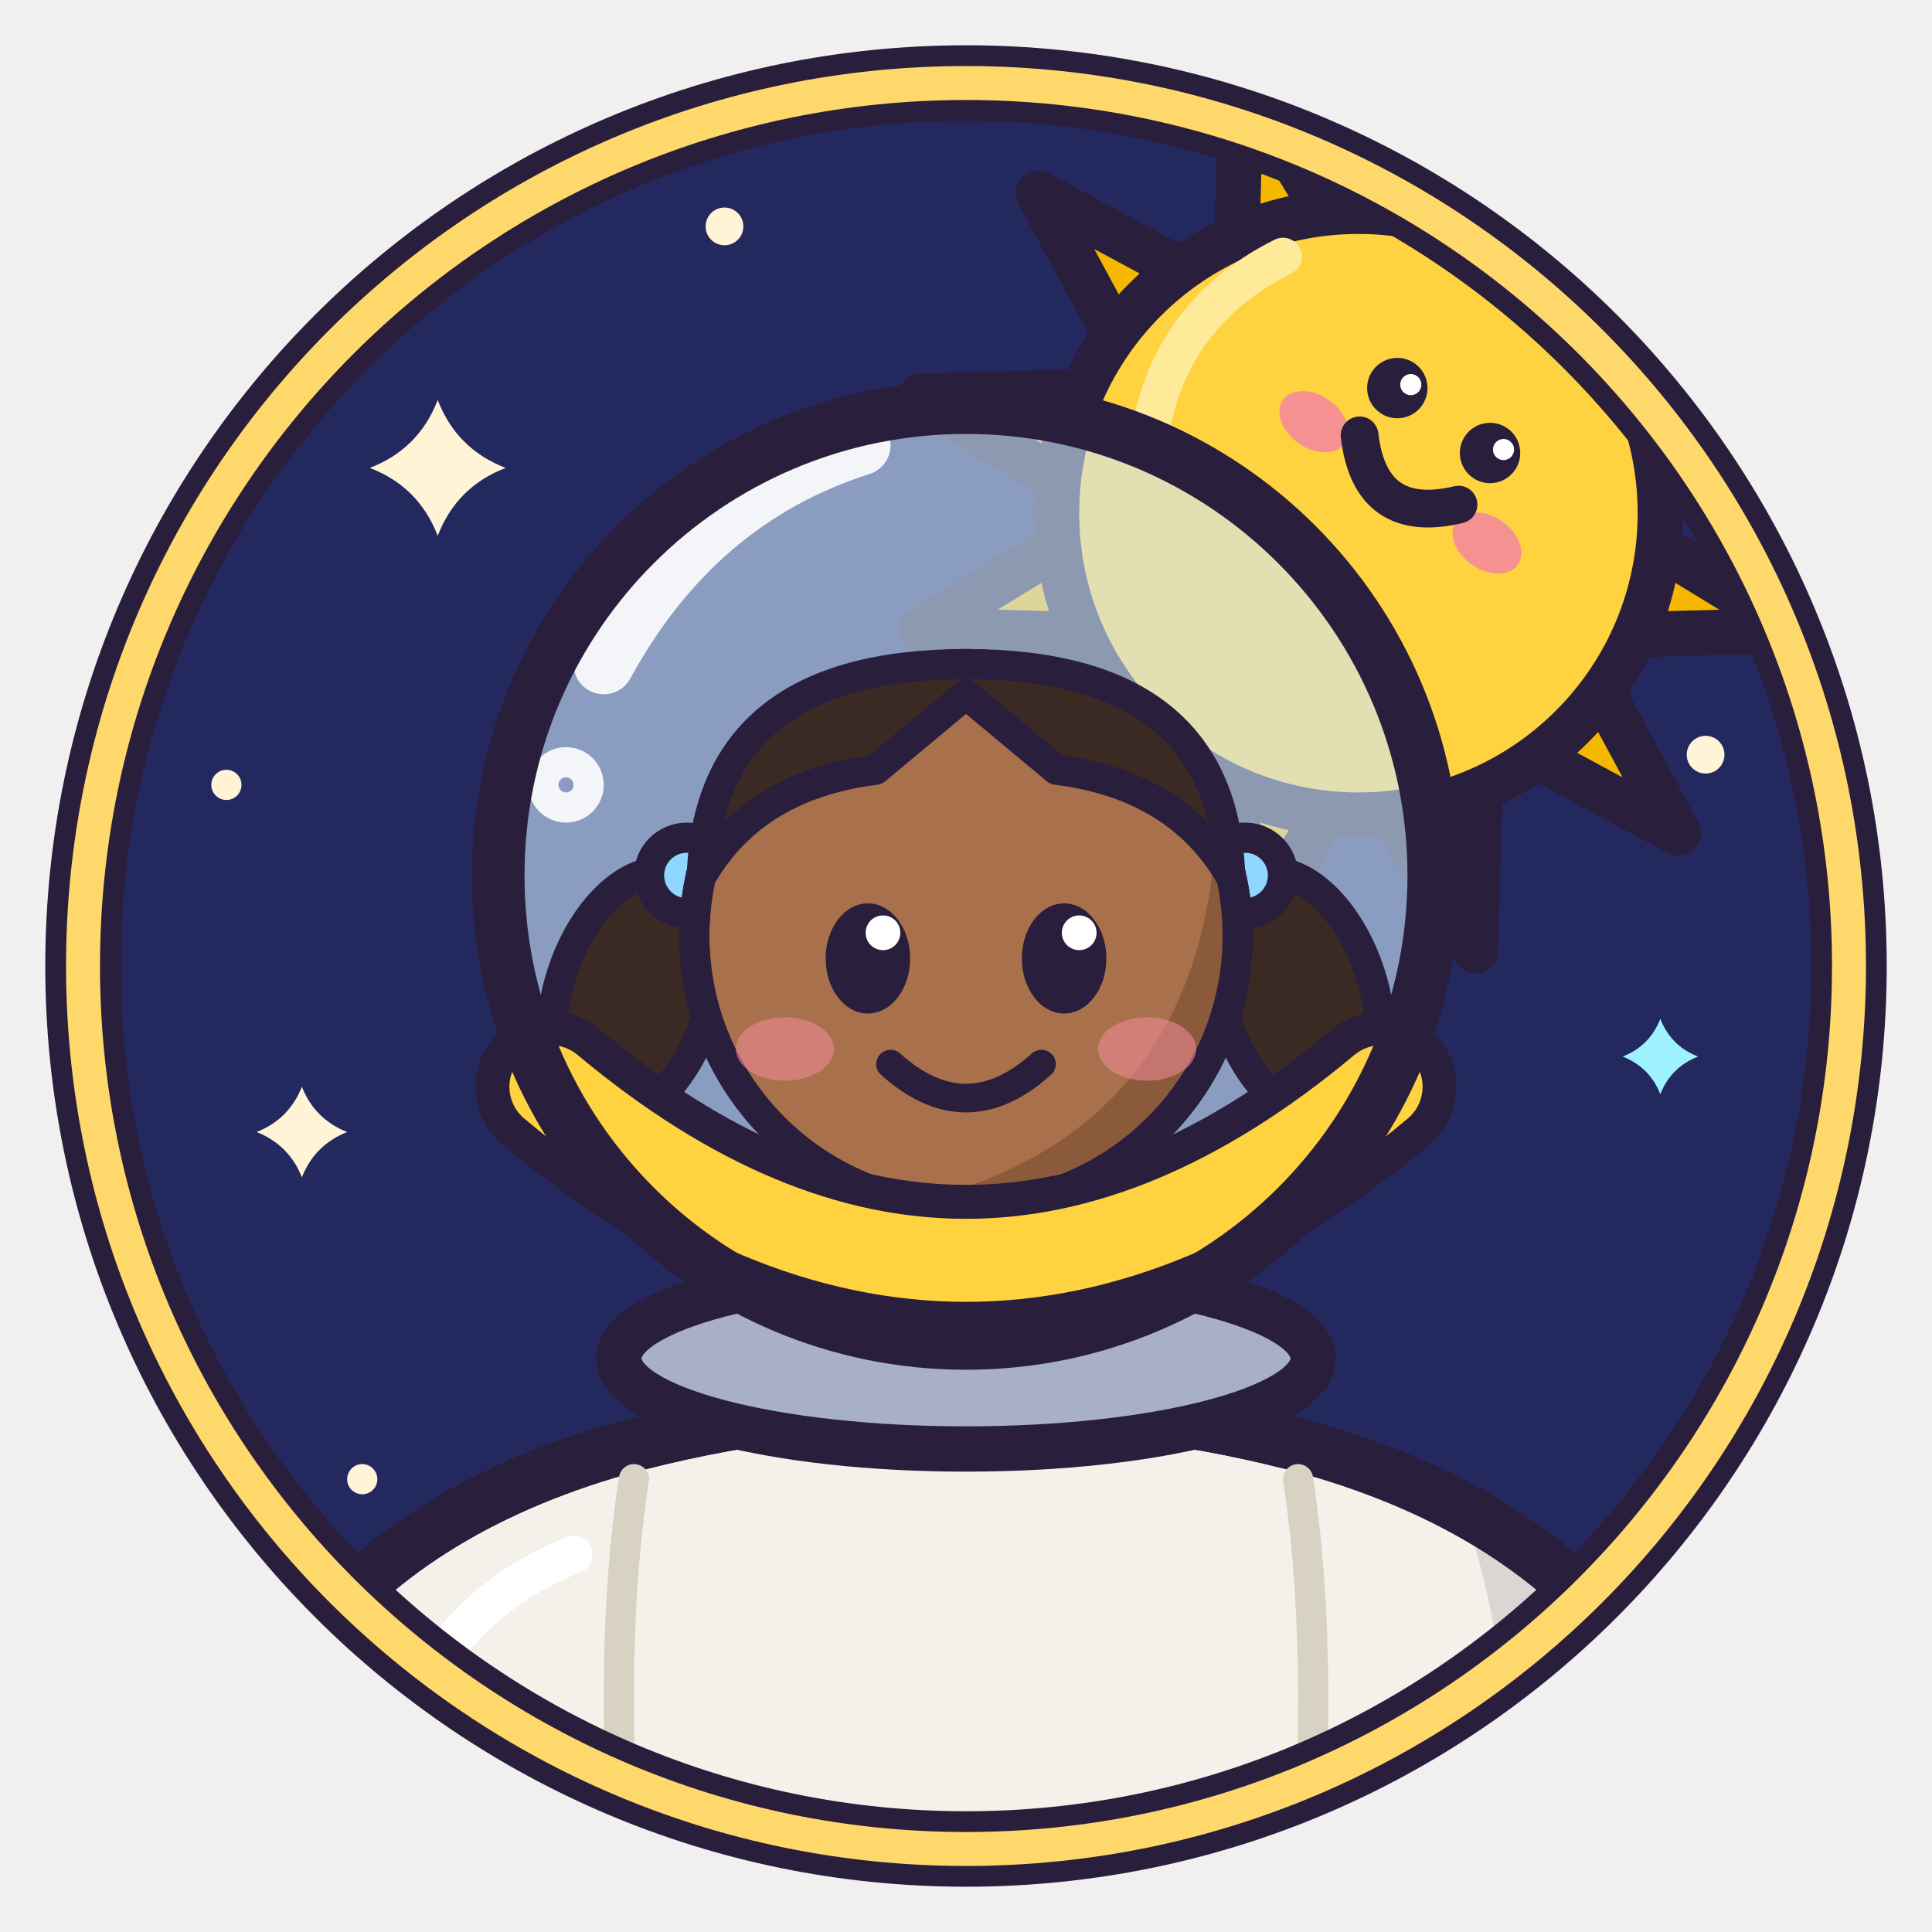
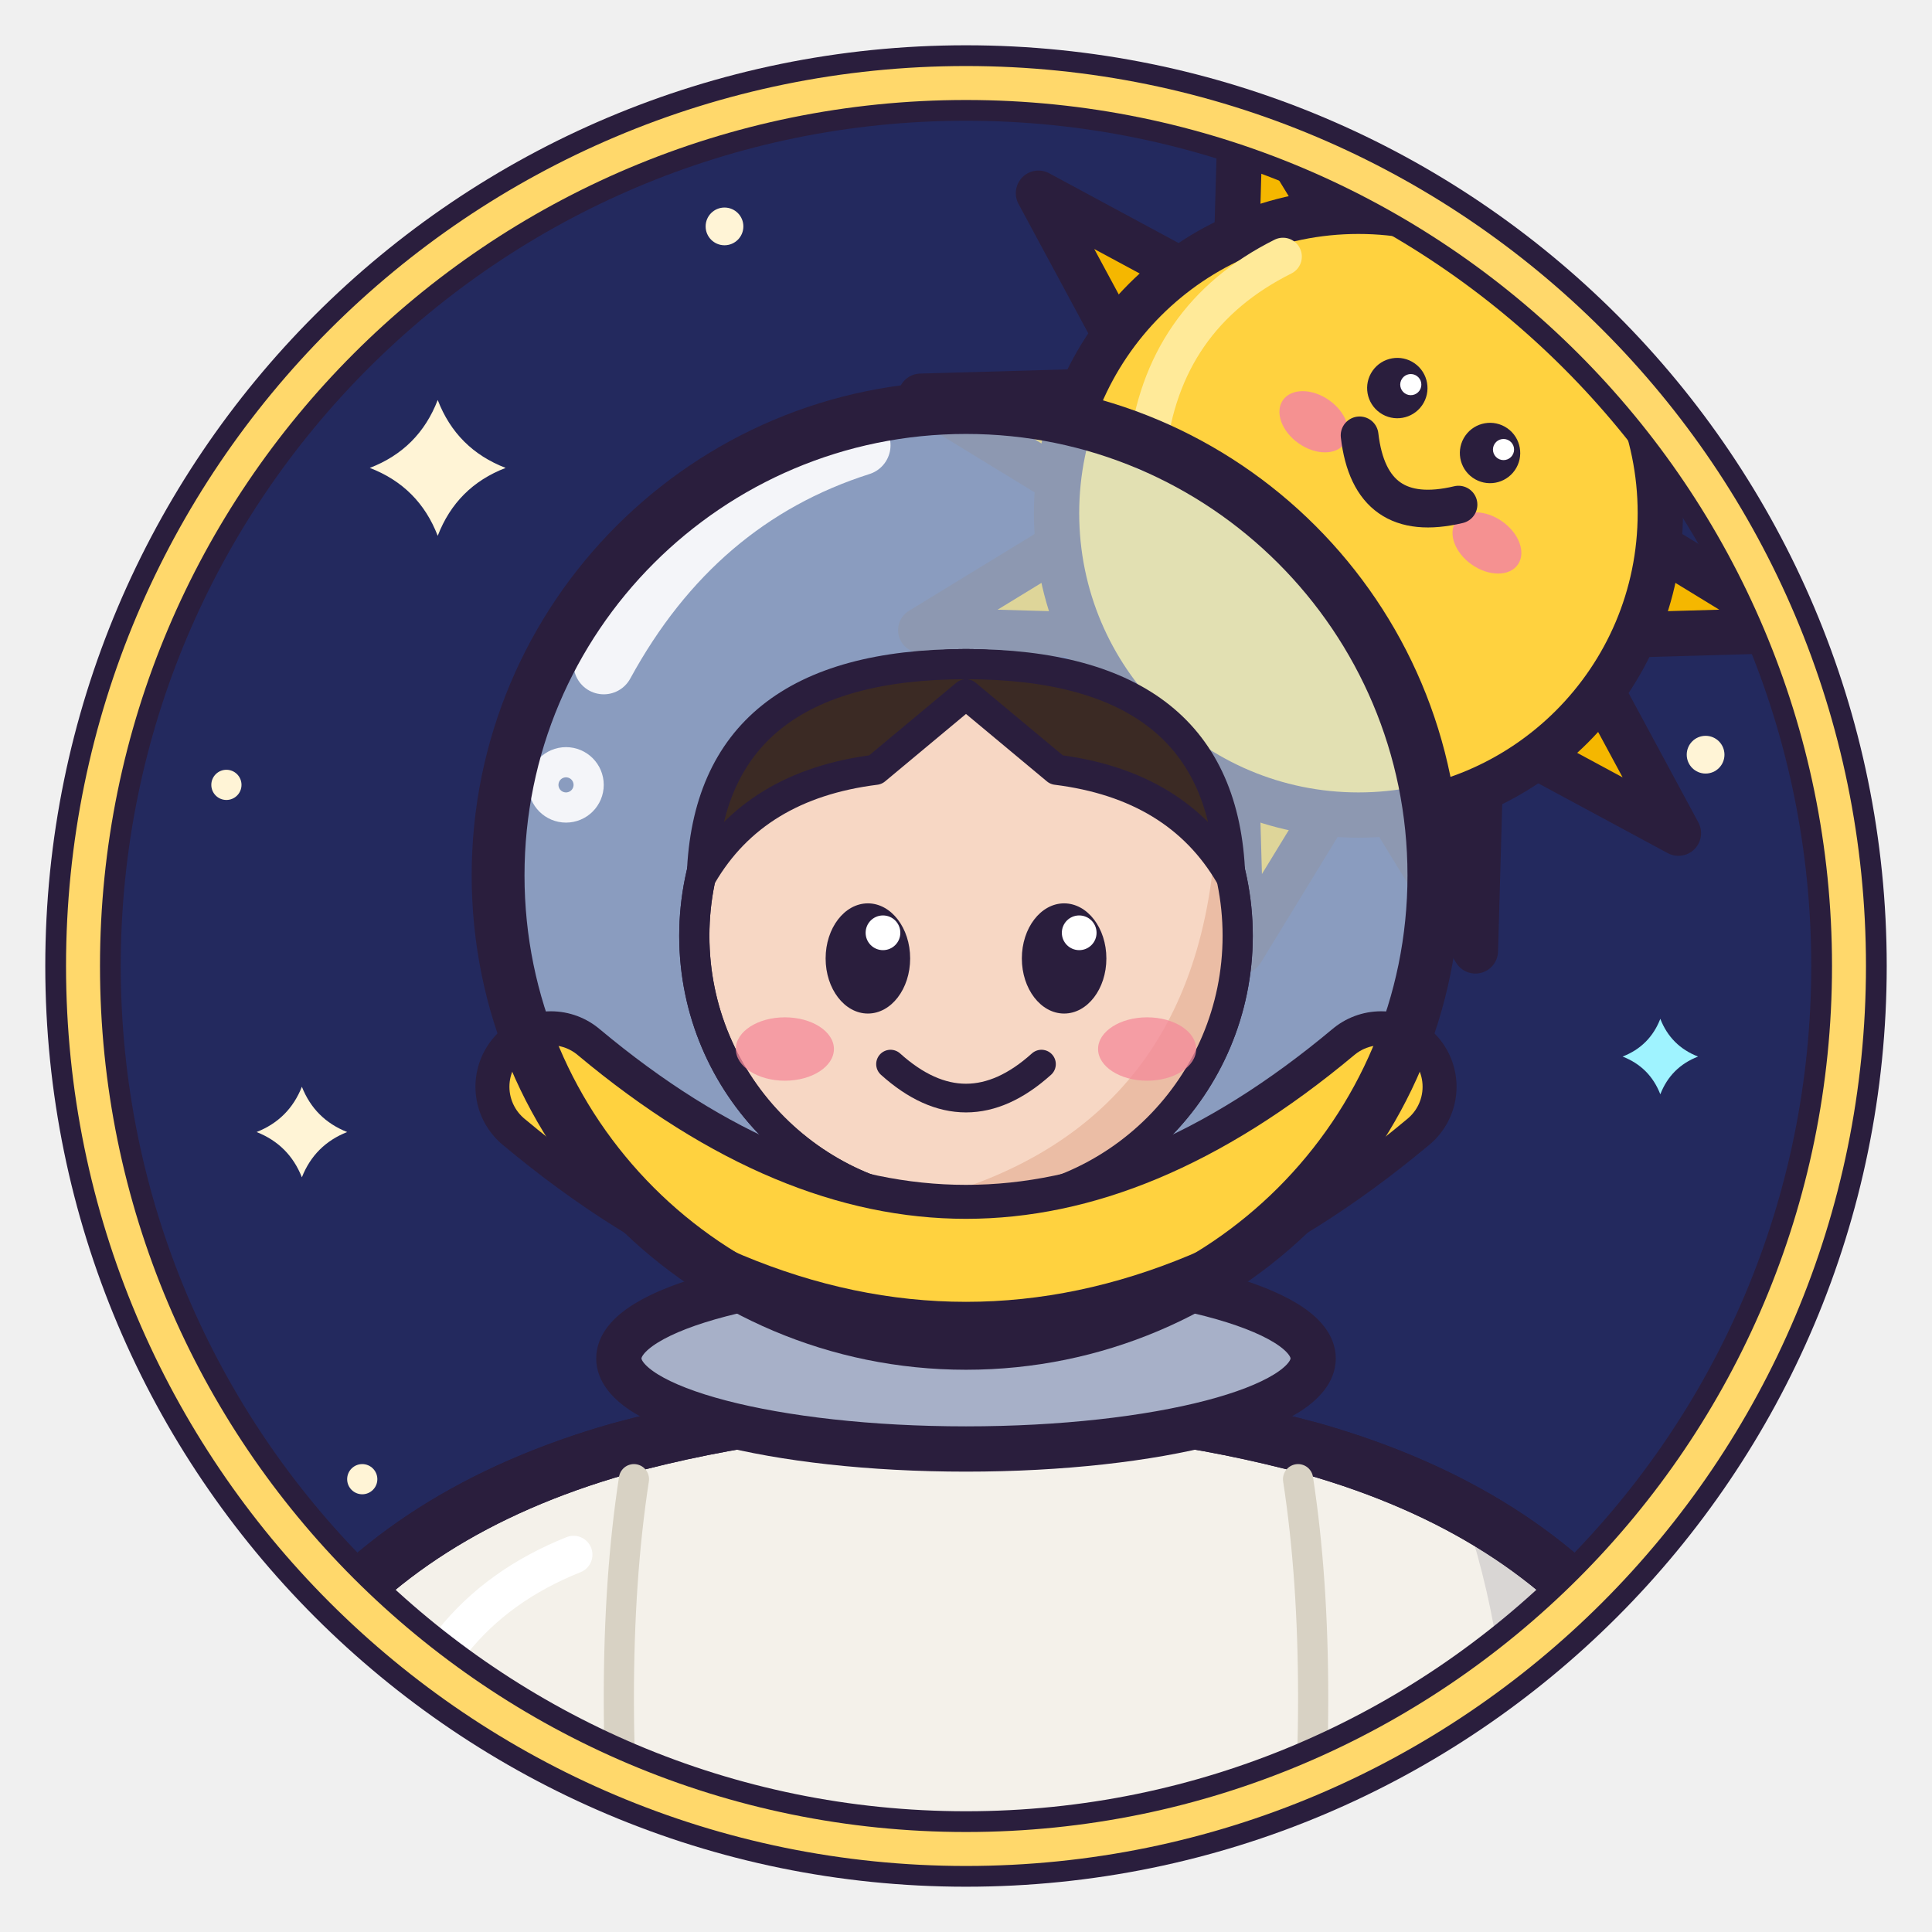
<svg xmlns="http://www.w3.org/2000/svg" viewBox="0 0 256 256" width="256" height="256">
  <defs>
    <clipPath id="disc-clip">
      <circle cx="128" cy="128" r="116" />
    </clipPath>
    <clipPath id="suit-clip">
      <path d="M24 268 Q26 208 82 192 Q104 186 128 186 Q152 186 174 192 Q230 208 232 268 Z" />
    </clipPath>
    <clipPath id="face-clip">
      <circle cx="128" cy="124" r="36" />
    </clipPath>
  </defs>
  <g id="avatar-10" stroke="#2A1E3D" stroke-width="7" stroke-linejoin="round" stroke-linecap="round">
    <circle id="disc" cx="128" cy="128" r="116" fill="#23295E" stroke="none" />
    <g id="portrait" clip-path="url(#disc-clip)">
      <g id="sky-stars" stroke="none" fill="#FFF4D6">
        <path d="M0 -9 Q2.5 -2.5 9 0 Q2.5 2.5 0 9 Q-2.5 2.5 -9 0 Q-2.5 -2.5 0 -9 Z" transform="translate(58 62)" />
        <path d="M0 -7 Q2 -2 7 0 Q2 2 0 7 Q-2 2 -7 0 Q-2 -2 0 -7 Z" transform="translate(202 50)" fill="#9FF3FF" />
        <path d="M0 -6 Q1.7 -1.7 6 0 Q1.7 1.7 0 6 Q-1.7 1.7 -6 0 Q-1.7 -1.7 0 -6 Z" transform="translate(40 150)" />
        <path d="M0 -5 Q1.4 -1.4 5 0 Q1.4 1.4 0 5 Q-1.4 1.4 -5 0 Q-1.4 -1.4 0 -5 Z" transform="translate(220 140)" fill="#9FF3FF" />
        <circle cx="96" cy="30" r="2.5" />
        <circle cx="170" cy="28" r="2" />
        <circle cx="30" cy="104" r="2" />
        <circle cx="226" cy="100" r="2.5" />
        <circle cx="48" cy="196" r="2" />
      </g>
      <g id="motif-sun">
        <path id="sun-rays" d="M216.9 70.6 L238.0 83.5 L213.3 84.2 Z M210.7 88.7 L222.4 110.4 L200.7 98.7 Z M196.2 101.3 L195.5 126.0 L182.6 104.9 Z M177.4 104.9 L164.5 126.0 L163.8 101.3 Z M159.3 98.7 L137.6 110.4 L149.3 88.7 Z M146.7 84.2 L122.0 83.5 L143.1 70.6 Z M143.1 65.4 L122.0 52.5 L146.7 51.8 Z M149.3 47.3 L137.6 25.6 L159.3 37.3 Z M163.8 34.7 L164.5 10.0 L177.4 31.1 Z M182.6 31.1 L195.5 10.0 L196.2 34.7 Z M200.7 37.3 L222.4 25.6 L210.7 47.3 Z M213.3 51.8 L238.0 52.5 L216.9 65.4 Z" fill="#F5B700" stroke-width="6" />
        <circle id="sun-disc" cx="180" cy="68" r="40" fill="#FFD23F" stroke-width="6" />
        <path id="sun-highlight" d="M152 60 Q154 42 170 34" fill="none" stroke="#FFEA99" stroke-width="5" />
        <g id="sun-face" transform="translate(189 59) rotate(35)" stroke="none">
          <ellipse cx="-14" cy="6" rx="5" ry="3.5" fill="#F48A9A" opacity="0.9" />
          <ellipse cx="14" cy="6" rx="5" ry="3.5" fill="#F48A9A" opacity="0.9" />
          <circle cx="-7.5" cy="-4" r="4" fill="#2A1E3D" />
          <circle cx="7.5" cy="-4" r="4" fill="#2A1E3D" />
          <circle cx="-6.3" cy="-5.4" r="1.4" fill="#FFFFFF" />
          <circle cx="8.7" cy="-5.4" r="1.4" fill="#FFFFFF" />
          <path d="M-8 4 Q0 13 8 4" fill="none" stroke="#2A1E3D" stroke-width="5" />
        </g>
      </g>
      <g id="body">
        <g id="torso">
          <path d="M24 268 Q26 208 82 192 Q104 186 128 186 Q152 186 174 192 Q230 208 232 268 Z" fill="#F4F1EA" />
          <path id="torso-shade" clip-path="url(#suit-clip)" d="M190 190 Q206 226 196 268 H240 V190 Z" fill="#2A1E3D" opacity="0.13" stroke="none" />
          <path d="M24 268 Q26 208 82 192 Q104 186 128 186 Q152 186 174 192 Q230 208 232 268 Z" fill="none" />
          <path id="torso-highlight" d="M52 236 Q56 214 76 206" fill="none" stroke="#FFFFFF" stroke-width="5" />
          <path d="M84 196 Q80 222 84 260 M172 196 Q176 222 172 260" fill="none" stroke="#D8D2C4" stroke-width="4" />
        </g>
        <ellipse id="collar" cx="128" cy="180" rx="46" ry="12" fill="#A7B0C8" stroke-width="6" />
      </g>
      <g id="helmet">
        <circle id="glass" cx="128" cy="116" r="62" fill="#CFE9FF" fill-opacity="0.6" stroke="none" />
        <g id="head" stroke-width="4">
-           <g id="hair-pigtails" stroke-width="4">
-             <ellipse cx="84" cy="132" rx="10" ry="17" fill="#3B2A24" transform="rotate(18 84 132)" />
-             <circle cx="91" cy="116" r="5" fill="#8ED8FF" />
-             <ellipse cx="172" cy="132" rx="10" ry="17" fill="#3B2A24" transform="rotate(-18 172 132)" />
-             <circle cx="165" cy="116" r="5" fill="#8ED8FF" />
-           </g>
-           <circle id="face" cx="128" cy="124" r="36" fill="#A9714B" />
-           <path id="face-shade" clip-path="url(#face-clip)" d="M161 112 Q158 152 118 160 L170 166 Z" fill="#8A5A3A" stroke="none" />
+           <circle id="face" cx="128" cy="124" r="36" fill="#F7D7C4" />
+           <path id="face-shade" clip-path="url(#face-clip)" d="M161 112 Q158 152 118 160 L170 166 Z" fill="#EBBDA5" stroke="none" />
          <circle cx="128" cy="124" r="36" fill="none" />
          <path id="fringe" d="M93 116 Q94 88 128 88 Q162 88 163 116 Q156 104 140 102 L128 92 L116 102 Q100 104 93 116 Z" fill="#3B2A24" />
          <g id="face-features" stroke="none">
            <ellipse cx="115" cy="127" rx="5.6" ry="7.3" fill="#2A1E3D" />
            <ellipse cx="141" cy="127" rx="5.6" ry="7.3" fill="#2A1E3D" />
            <circle cx="117" cy="123.6" r="2.3" fill="#FFFFFF" />
            <circle cx="143" cy="123.6" r="2.3" fill="#FFFFFF" />
-             <ellipse cx="104" cy="139" rx="6.5" ry="4.2" fill="#F48A9A" opacity="0.55" />
-             <ellipse cx="152" cy="139" rx="6.5" ry="4.2" fill="#F48A9A" opacity="0.55" />
+             <ellipse cx="104" cy="139" rx="6.5" ry="4.2" fill="#F48A9A" opacity="0.75" />
+             <ellipse cx="152" cy="139" rx="6.5" ry="4.2" fill="#F48A9A" opacity="0.75" />
          </g>
          <path id="mouth" d="M118 141 Q128 150 138 141" fill="none" stroke-width="3.8" />
        </g>
        <g id="visor-rim">
          <path d="M73 144 Q128 190 183 144" fill="none" stroke-width="20" />
          <path d="M73 144 Q128 190 183 144" fill="none" stroke="#FFD23F" stroke-width="11" />
        </g>
        <g id="helmet-highlight" stroke="#FFFFFF" fill="none" opacity="0.9">
          <path d="M80 88 Q92 66 114 59" stroke-width="8" />
          <circle cx="75" cy="104" r="2" stroke-width="6" />
        </g>
        <circle id="helmet-outline" cx="128" cy="116" r="62" fill="none" />
      </g>
    </g>
    <g id="rim" fill="none">
      <circle cx="128" cy="128" r="117" stroke-width="10" />
      <circle cx="128" cy="128" r="117" stroke="#FFD86B" stroke-width="4.5" />
    </g>
  </g>
</svg>
